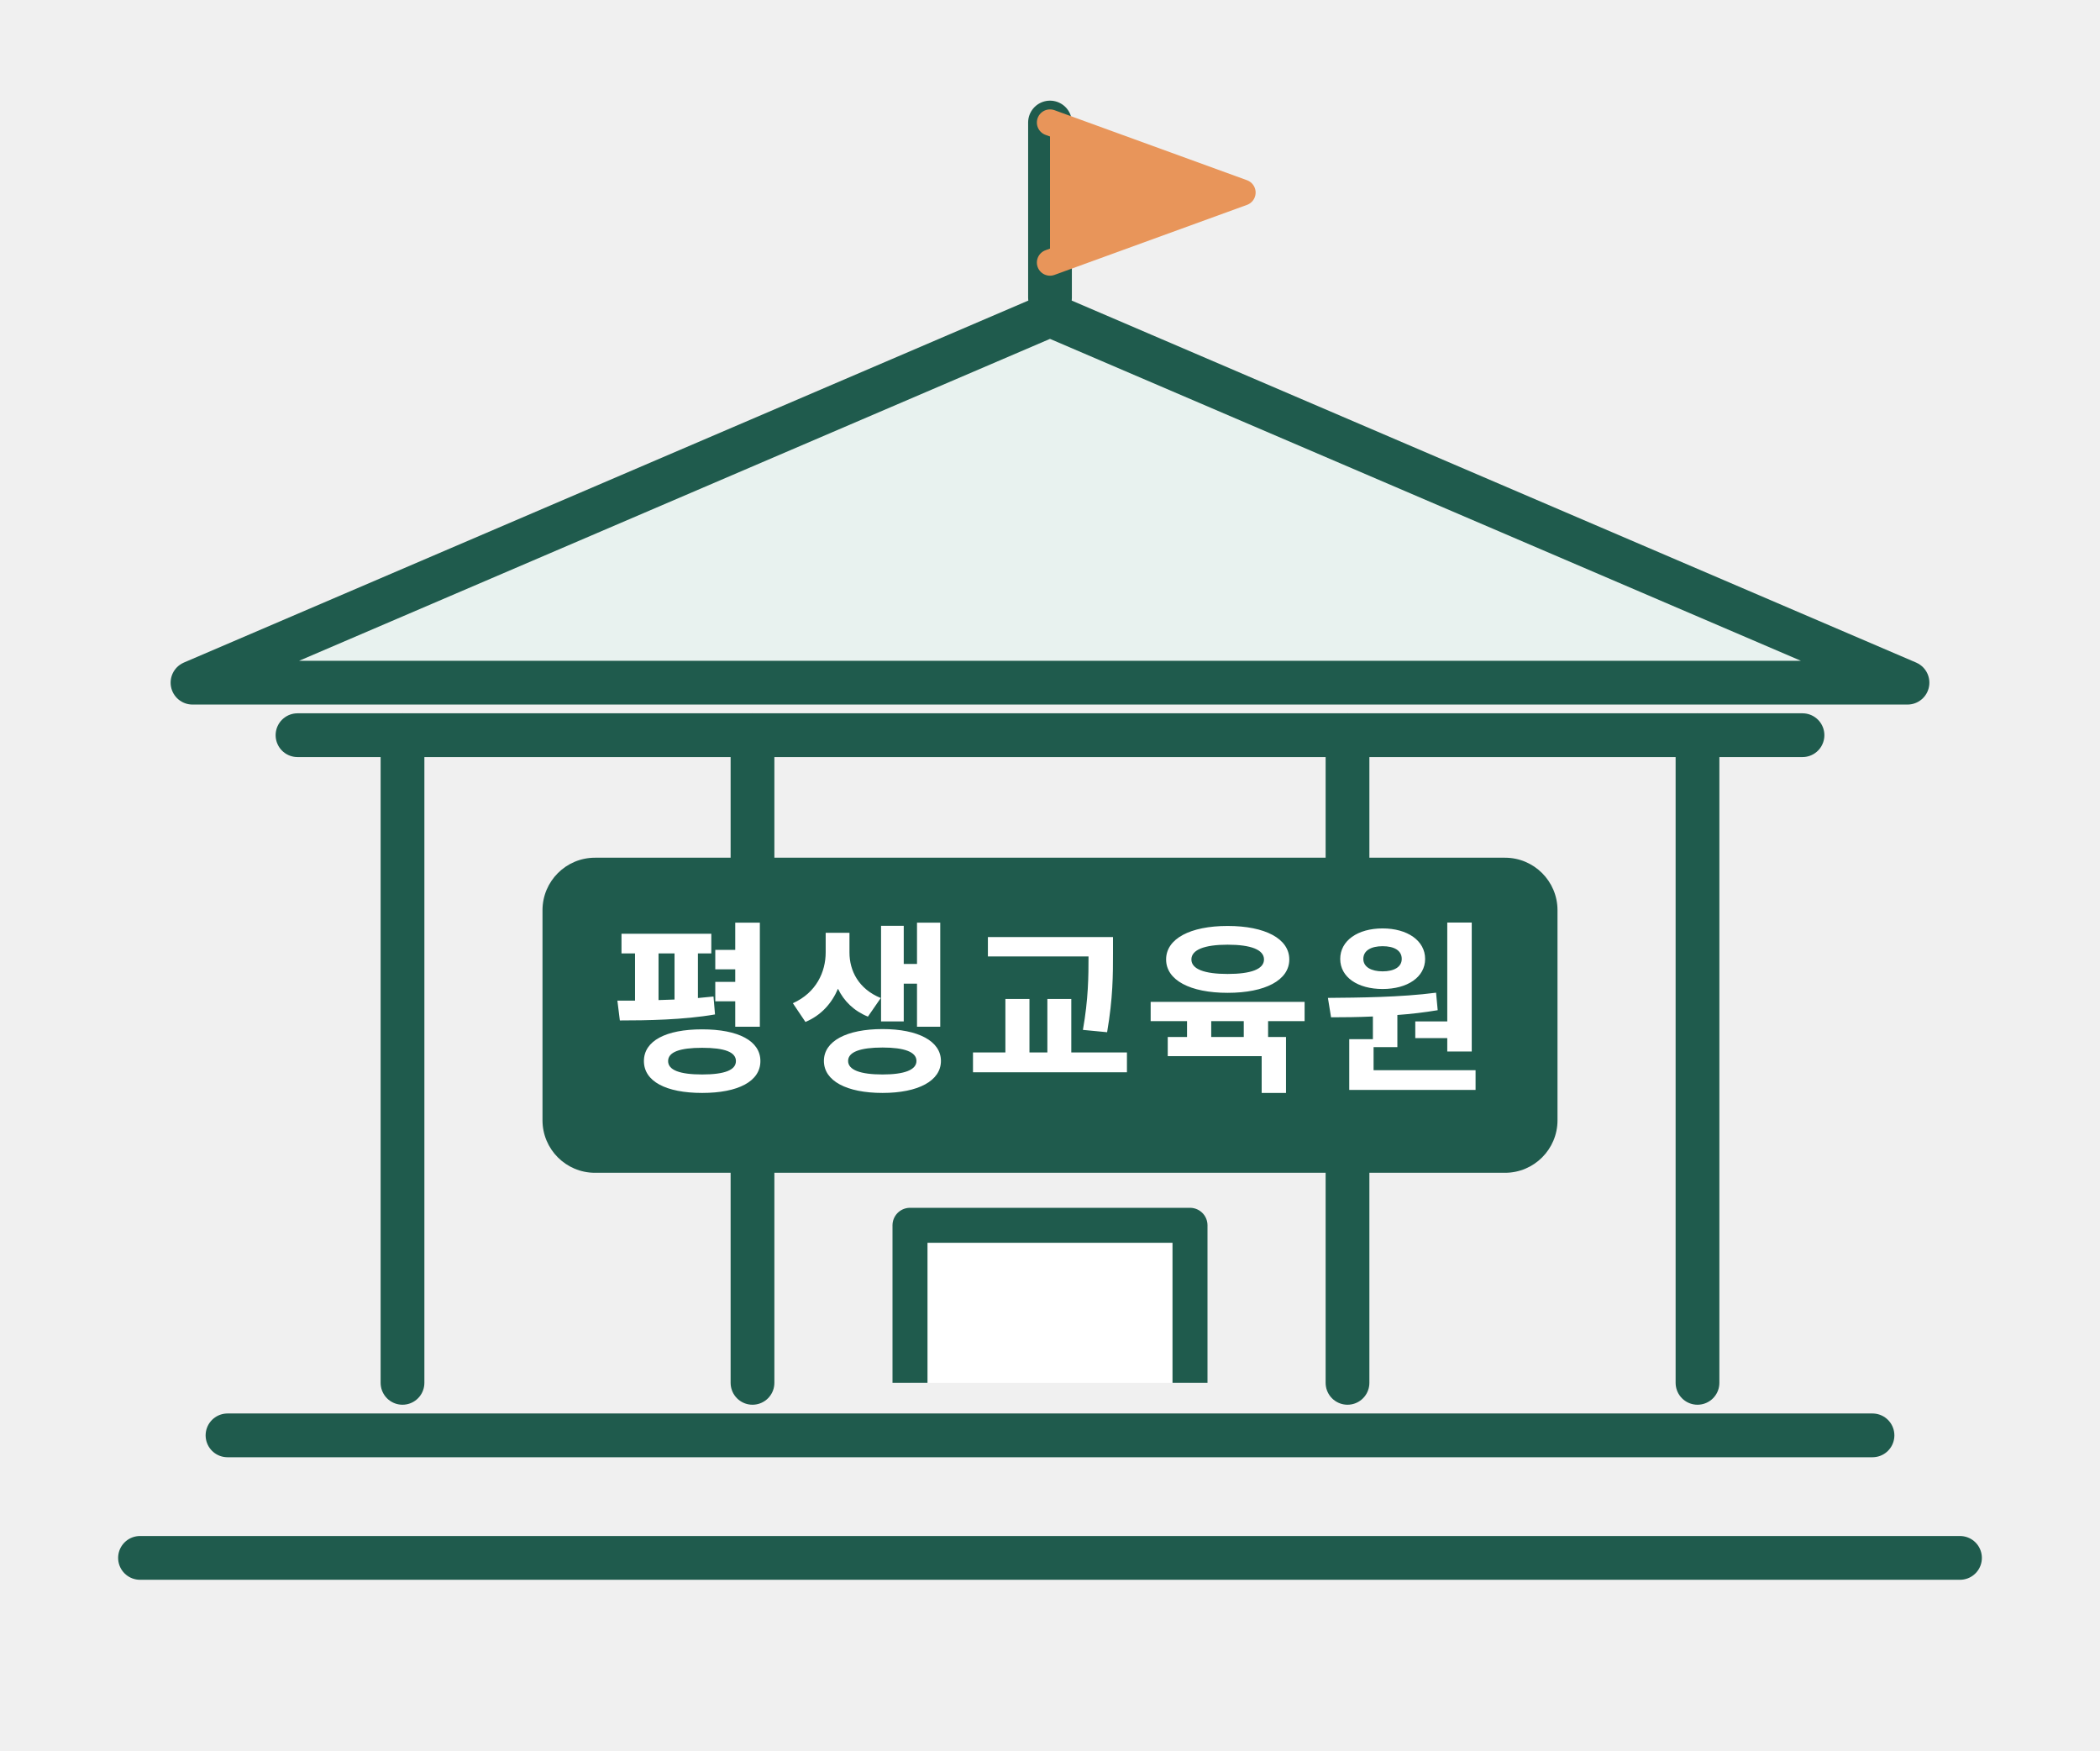
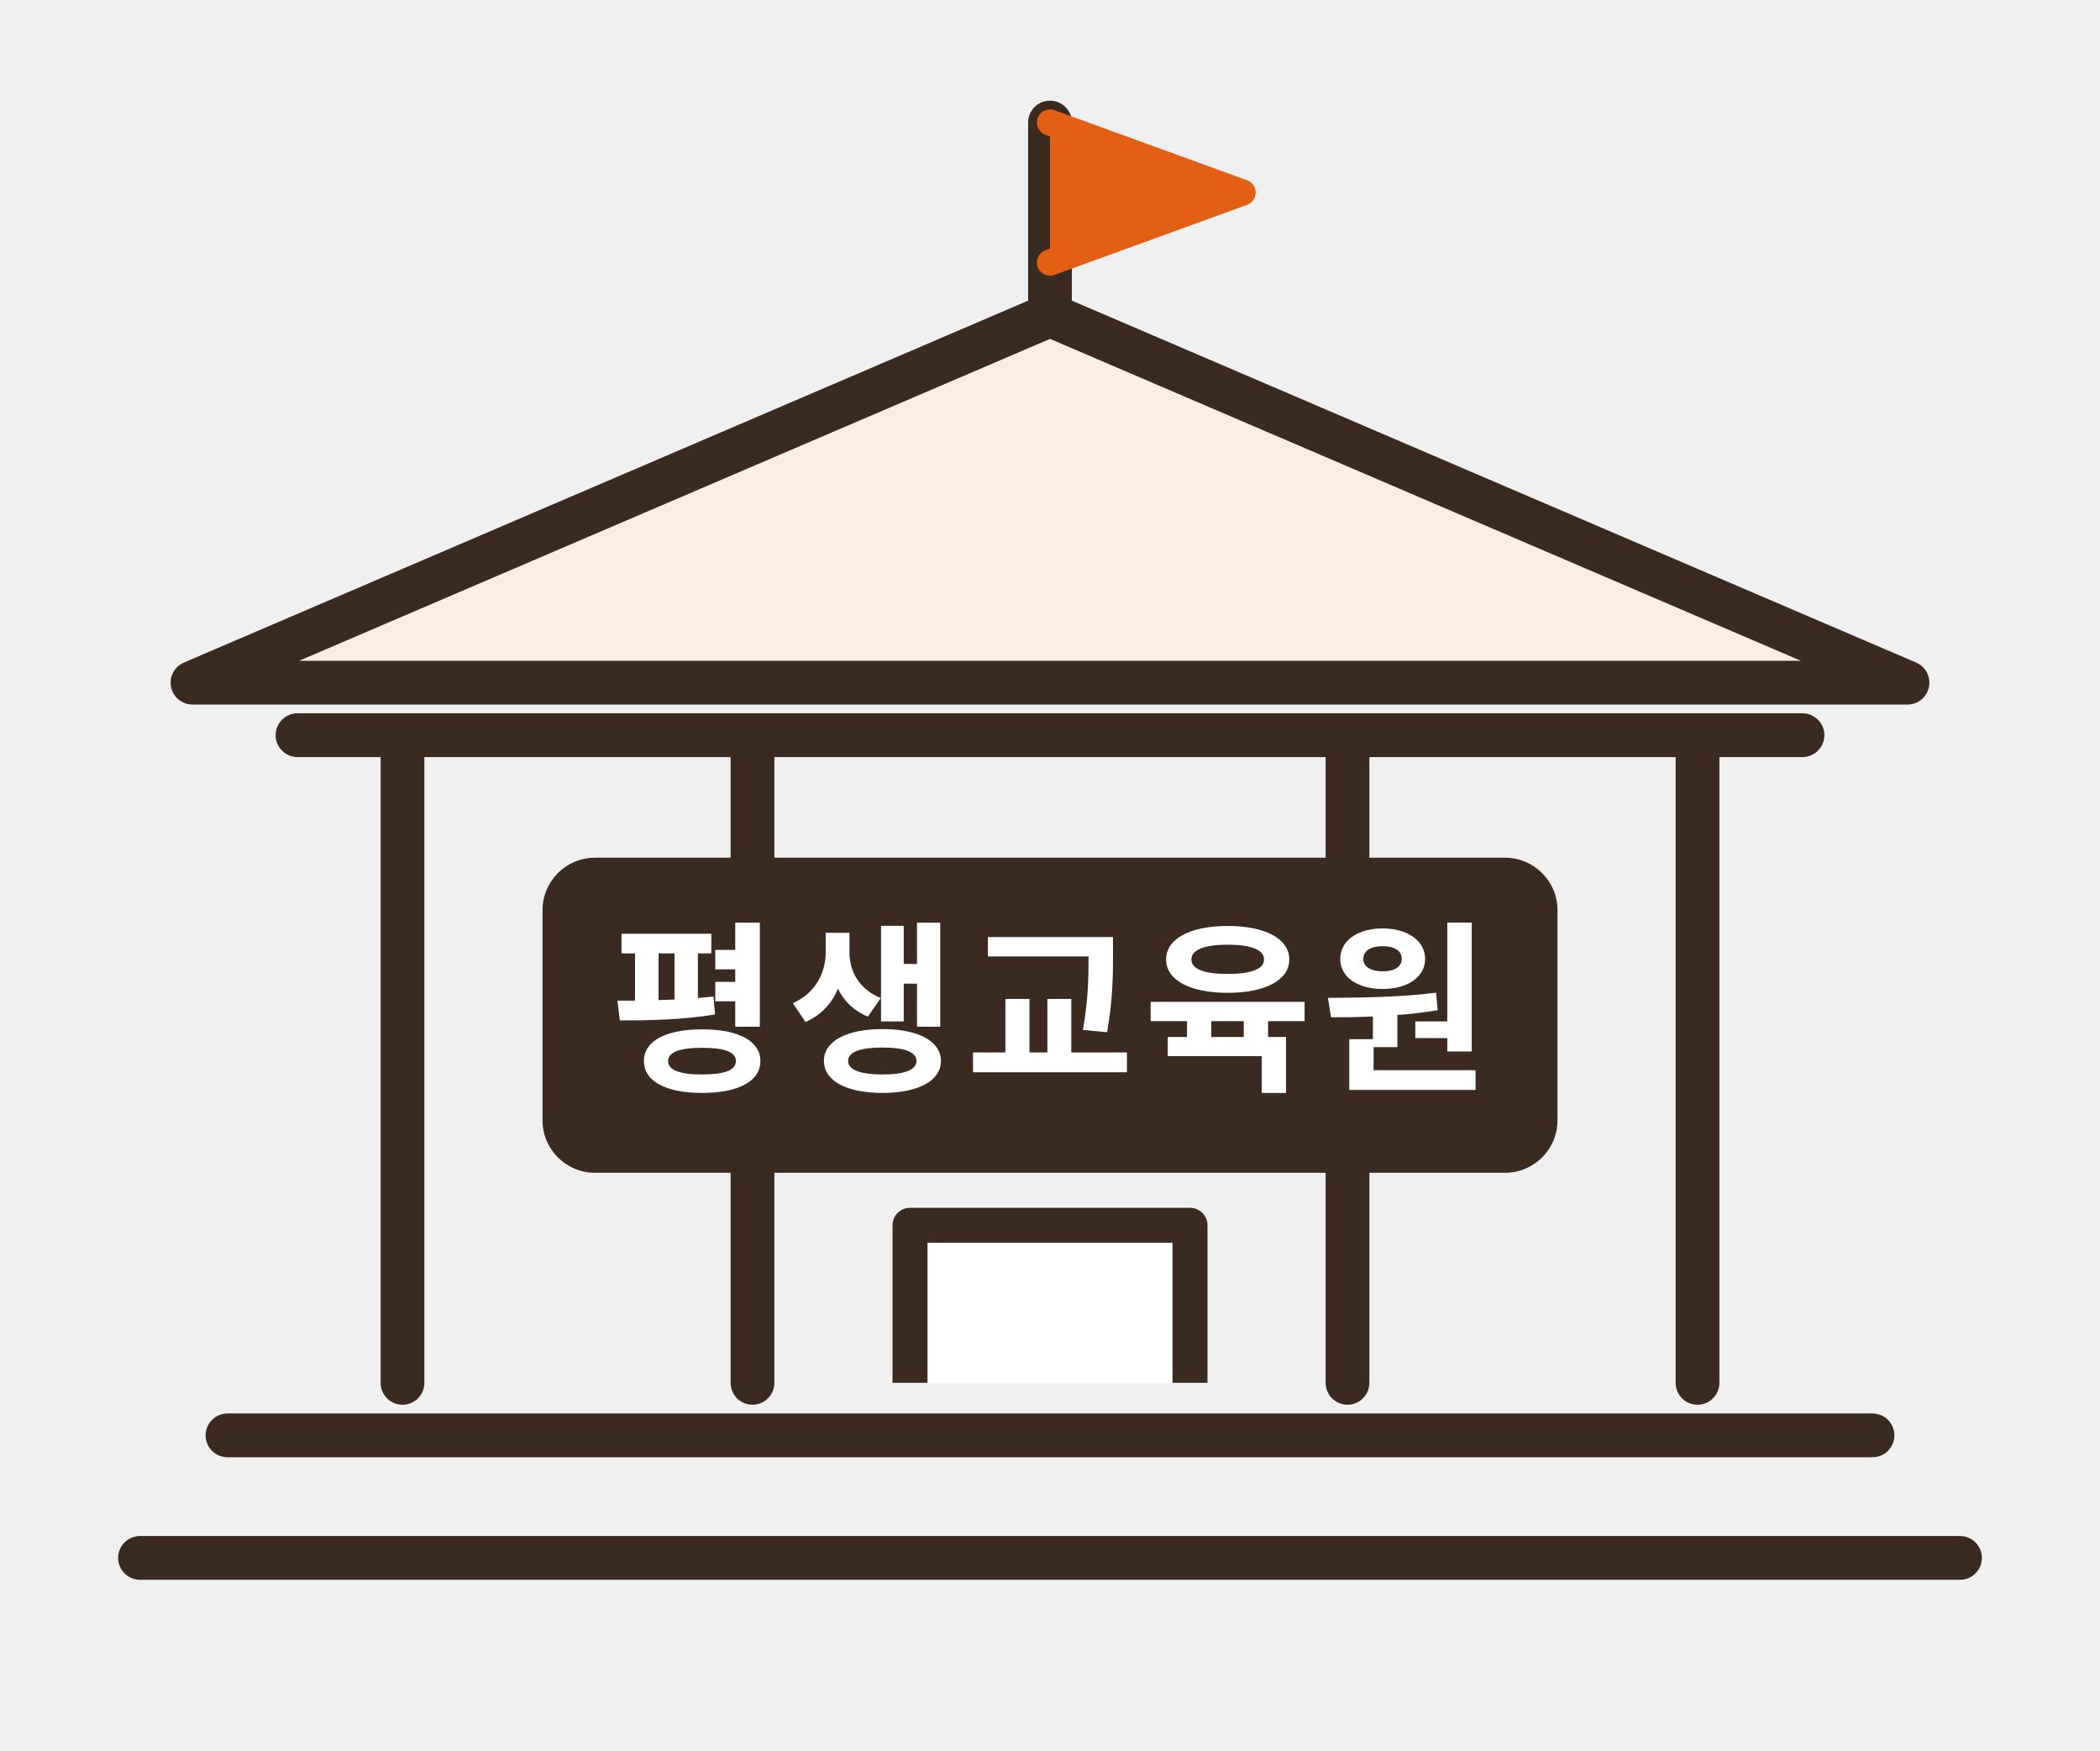
<svg xmlns="http://www.w3.org/2000/svg" viewBox="0 0 240 200" role="img" aria-label="따사로운 평생교육원">
-   <g fill="none" stroke="#1f5b4d" stroke-width="5" stroke-linecap="round" stroke-linejoin="round">
+   <g fill="none" stroke="#3a2a1f" stroke-width="5" stroke-linecap="round" stroke-linejoin="round">
    <path d="M120 14 L120 34" />
-     <path d="M120 14 L142 22 L120 30" fill="#e8955a" stroke="#e8955a" stroke-width="3" />
-     <path d="M22 78 L120 36 L218 78 Z" fill="#e8f2ef" />
+     <path d="M120 14 L142 22 L120 30" fill="#e25f14" stroke="#e25f14" stroke-width="3" />
+     <path d="M22 78 L120 36 L218 78 Z" fill="#fdeee2" />
    <path d="M34 84 H206" />
    <path d="M46 84 V158 M86 84 V158 M154 84 V158 M194 84 V158" />
    <path d="M26 164 H214 M16 178 H224" />
  </g>
-   <rect x="62" y="98" width="116" height="36" rx="6" fill="#1f5b4d" />
+   <rect x="62" y="98" width="116" height="36" rx="6" fill="#3a2a1f" />
  <text x="120" y="123" text-anchor="middle" font-family="'Pretendard','Noto Sans KR','Malgun Gothic',sans-serif" font-weight="800" font-size="21" fill="#fff" letter-spacing="1">평생교육원</text>
-   <path d="M104 158 V140 h32 v18" fill="#fff" stroke="#1f5b4d" stroke-width="4" stroke-linejoin="round" />
+   <path d="M104 158 V140 h32 v18" fill="#fff" stroke="#3a2a1f" stroke-width="4" stroke-linejoin="round" />
</svg>
